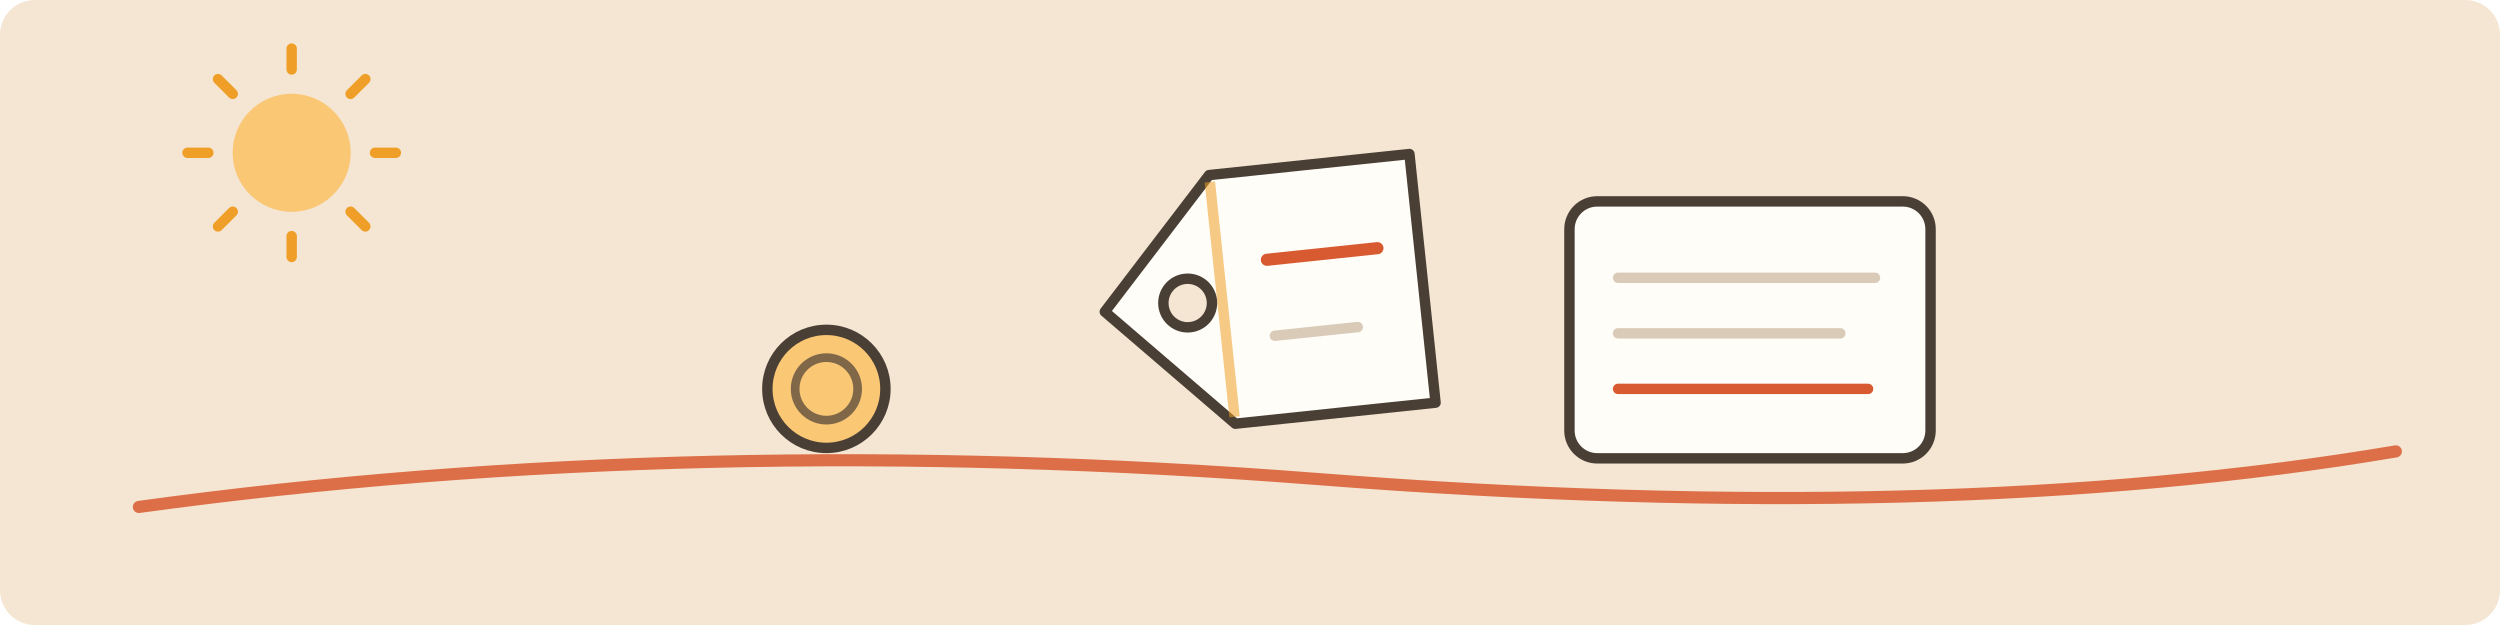
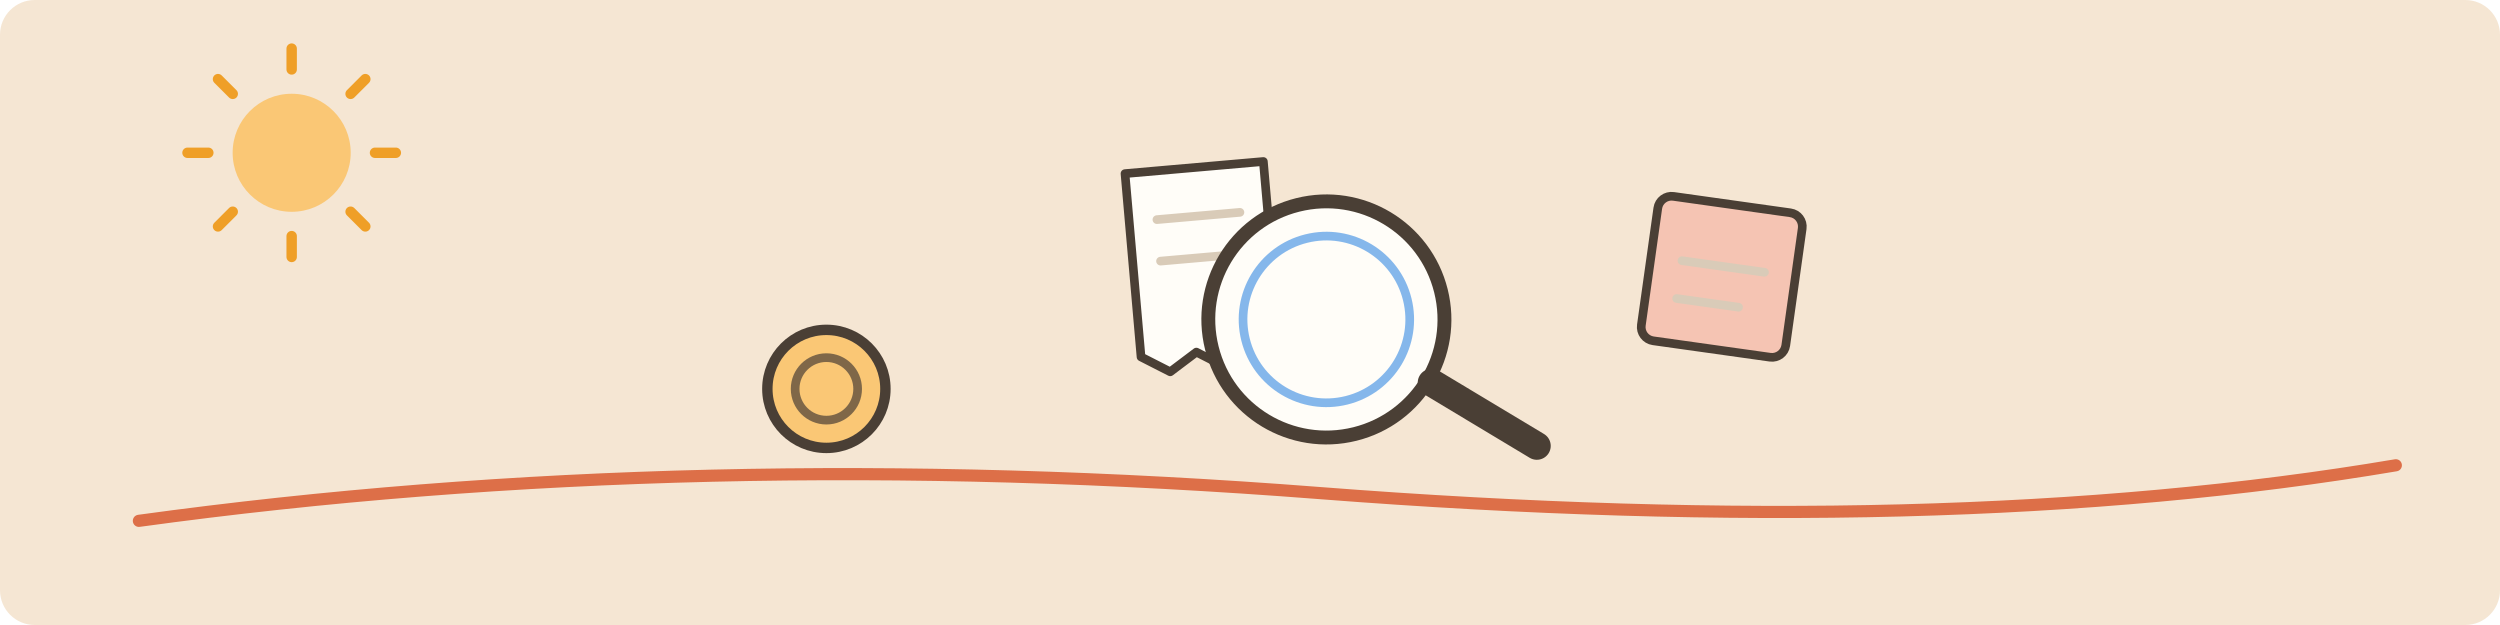
<svg xmlns="http://www.w3.org/2000/svg" width="720" height="180" viewBox="0 0 720 180" role="img" aria-hidden="true">
  <style>
.ec-bg{fill:#F5E6D3}
.ec-paper{fill:#FFFDF8}
.ec-ln{stroke:#4A3F35}
.ec-rule{stroke:#D9CBB8}
.ec-ink{fill:#4A3F35}
@media (prefers-color-scheme: dark){
.ec-bg{fill:#33251B}
.ec-paper{fill:#241D15}
.ec-ln{stroke:#EFE7DA}
.ec-rule{stroke:#5C5044}
.ec-ink{fill:#EFE7DA}
}
</style>
  <rect width="720" height="180" rx="10" class="ec-bg" />
  <g transform="translate(84,44)">
    <circle cx="0" cy="0" r="17" fill="#FAC775" />
    <line x1="0" y1="-24" x2="0" y2="-30" stroke="#EF9F27" stroke-width="3" stroke-linecap="round" transform="rotate(0)" />
    <line x1="0" y1="-24" x2="0" y2="-30" stroke="#EF9F27" stroke-width="3" stroke-linecap="round" transform="rotate(45)" />
    <line x1="0" y1="-24" x2="0" y2="-30" stroke="#EF9F27" stroke-width="3" stroke-linecap="round" transform="rotate(90)" />
    <line x1="0" y1="-24" x2="0" y2="-30" stroke="#EF9F27" stroke-width="3" stroke-linecap="round" transform="rotate(135)" />
    <line x1="0" y1="-24" x2="0" y2="-30" stroke="#EF9F27" stroke-width="3" stroke-linecap="round" transform="rotate(180)" />
    <line x1="0" y1="-24" x2="0" y2="-30" stroke="#EF9F27" stroke-width="3" stroke-linecap="round" transform="rotate(225)" />
    <line x1="0" y1="-24" x2="0" y2="-30" stroke="#EF9F27" stroke-width="3" stroke-linecap="round" transform="rotate(270)" />
    <line x1="0" y1="-24" x2="0" y2="-30" stroke="#EF9F27" stroke-width="3" stroke-linecap="round" transform="rotate(315)" />
  </g>
-   <path d="M40 146 Q200 124 380 138 T690 130" fill="none" stroke="#D85A30" stroke-width="3.5" stroke-linecap="round" opacity="0.85" />
-   <g transform="translate(314,50) rotate(-6)">
-     <path d="M0 40 L34 4 H92 V76 H34 Z" class="ec-paper ec-ln" stroke-width="3" stroke-linejoin="round" />
-     <line x1="34" y1="6" x2="34" y2="74" stroke="#EF9F27" stroke-width="3" opacity="0.55" />
-     <circle cx="24" cy="40" r="7" class="ec-bg ec-ln" stroke-width="3" />
-     <line x1="48" y1="30" x2="80" y2="30" stroke="#D85A30" stroke-width="3.5" stroke-linecap="round" />
-     <line x1="48" y1="52" x2="72" y2="52" class="ec-rule" stroke-width="3" stroke-linecap="round" />
+   <path d="M40 150 Q200 128 380 142 T690 134" fill="none" stroke="#D85A30" stroke-width="3.5" stroke-linecap="round" opacity="0.85" />
+   <g transform="translate(324,50) rotate(-5)">
+     <path d="M0 0 h40 v58 l-8 -5 -8 5 -8 -5 -8 5 -8 -5 V0 Z" class="ec-paper ec-ln" stroke-width="2.5" stroke-linejoin="round" />
+     <line x1="8" y1="14" x2="32" y2="14" class="ec-rule" stroke-width="2.5" stroke-linecap="round" />
+     <line x1="8" y1="26" x2="26" y2="26" class="ec-rule" stroke-width="2.5" stroke-linecap="round" />
+   </g>
+   <g transform="translate(382,92) rotate(-14)">
+     <circle cx="0" cy="0" r="34" class="ec-paper ec-ln" stroke-width="4" />
+     <circle cx="0" cy="0" r="24" fill="none" stroke="#85B7EB" stroke-width="2.5" />
+     <line x1="25" y1="25" x2="50" y2="50" class="ec-ln" stroke-width="8" stroke-linecap="round" />
  </g>
  <g transform="translate(238,112)">
    <circle r="17" fill="#FAC775" class="ec-ln" stroke-width="3" />
    <circle r="9" fill="none" class="ec-ln" stroke-width="2.5" opacity="0.7" />
  </g>
-   <g transform="translate(452,58)">
-     <rect width="104" height="74" rx="8" class="ec-paper ec-ln" stroke-width="3" />
-     <line x1="14" y1="22" x2="88" y2="22" class="ec-rule" stroke-width="3" stroke-linecap="round" />
-     <line x1="14" y1="38" x2="78" y2="38" class="ec-rule" stroke-width="3" stroke-linecap="round" />
-     <line x1="14" y1="54" x2="86" y2="54" stroke="#D85A30" stroke-width="3" stroke-linecap="round" />
+   <g transform="translate(478,56) rotate(8)">
+     <rect width="42" height="42" rx="4" fill="#F5C4B3" class="ec-ln" stroke-width="2.5" />
+     <line x1="9" y1="18" x2="33" y2="18" class="ec-rule" stroke-width="2.5" stroke-linecap="round" />
+     <line x1="9" y1="29" x2="27" y2="29" class="ec-rule" stroke-width="2.5" stroke-linecap="round" />
  </g>
</svg>
